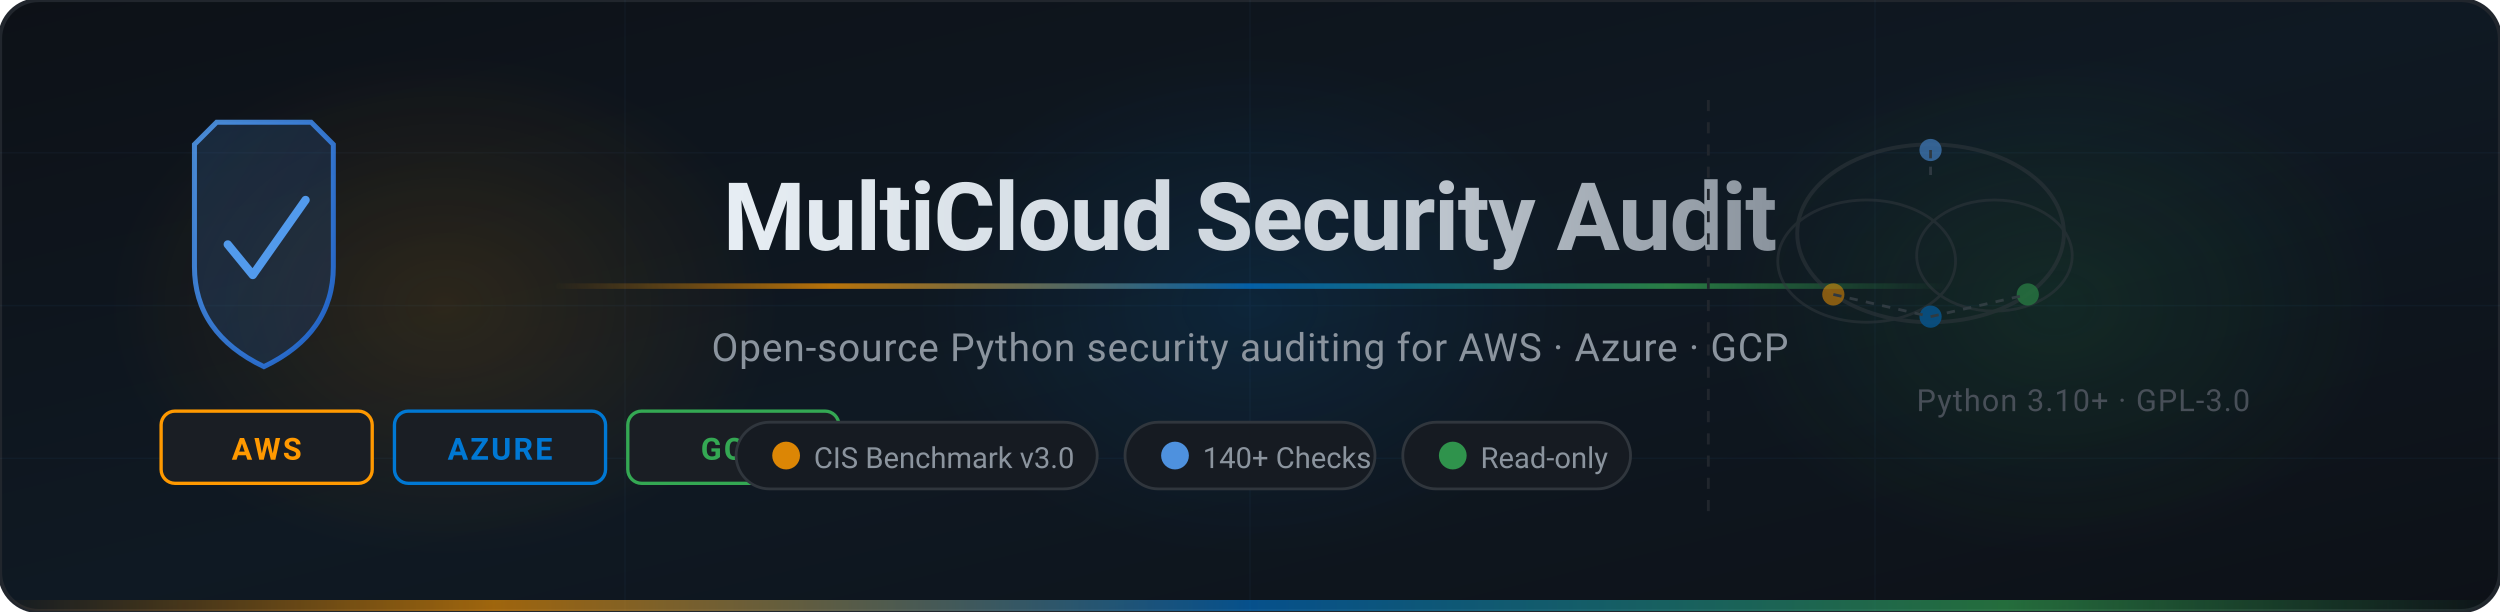
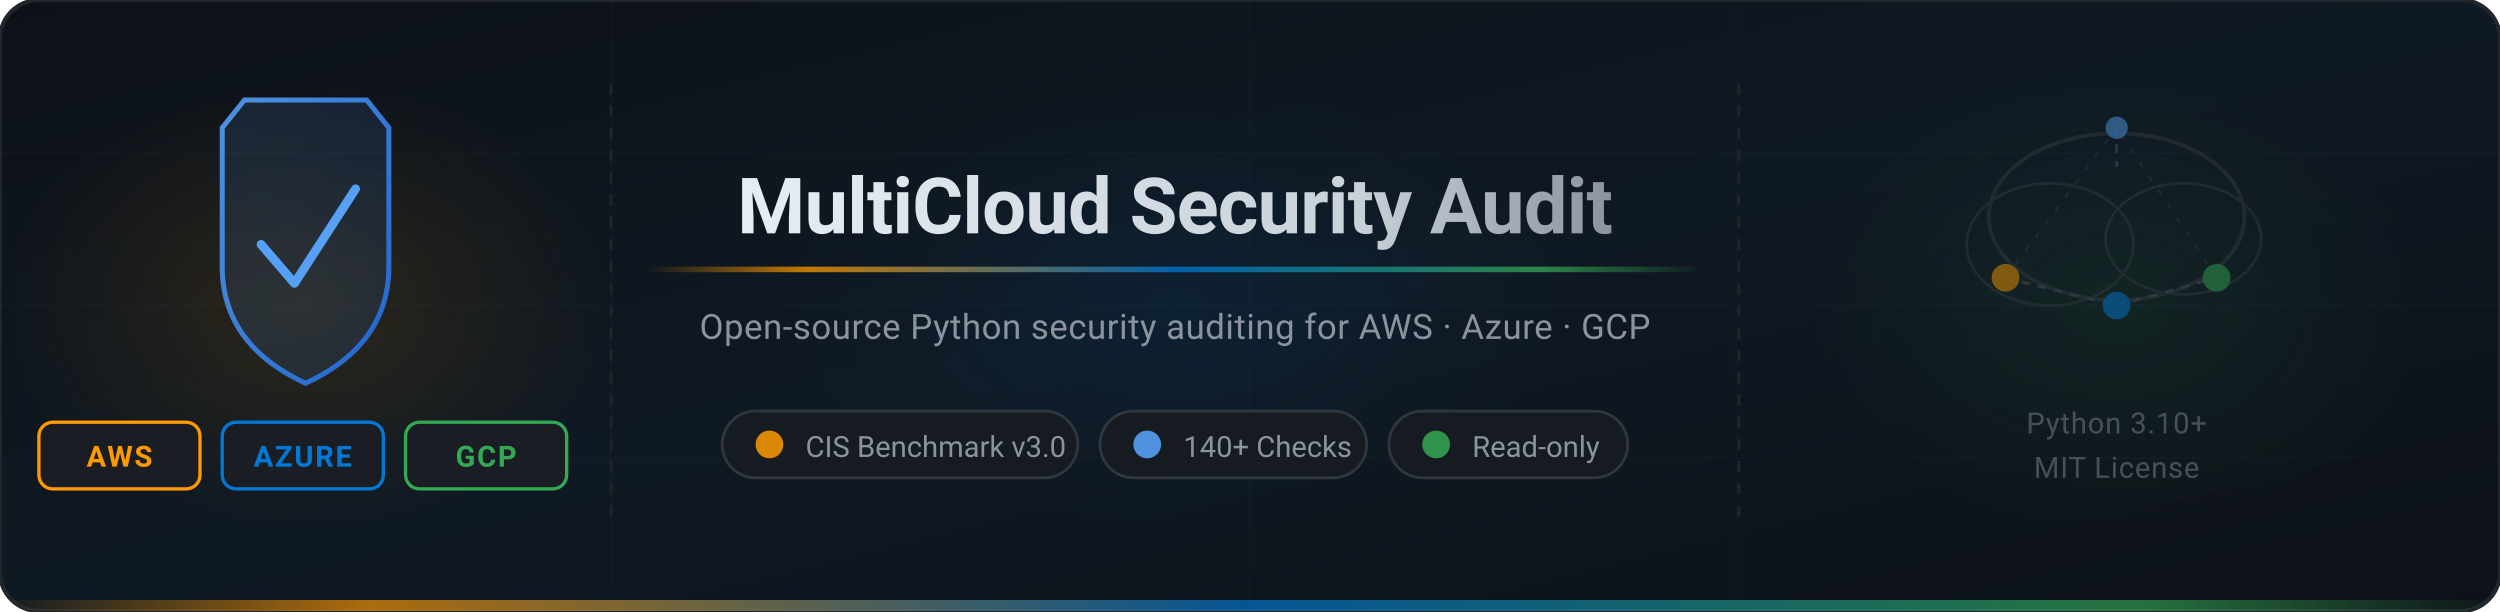
<svg xmlns="http://www.w3.org/2000/svg" viewBox="0 0 900 220" width="900" height="220">
  <defs>
    <linearGradient id="bg" x1="0%" y1="0%" x2="100%" y2="100%">
      <stop offset="0%" stop-color="#0d1117" />
      <stop offset="50%" stop-color="#0f1923" />
      <stop offset="100%" stop-color="#0d1117" />
    </linearGradient>
    <radialGradient id="glowAWS" cx="50%" cy="50%" r="50%">
-       <stop offset="0%" stop-color="#ff9900" stop-opacity="0.18" />
+       <stop offset="0%" stop-color="#ff9900" stop-opacity="0.16" />
      <stop offset="100%" stop-color="#ff9900" stop-opacity="0" />
    </radialGradient>
    <radialGradient id="glowAzure" cx="50%" cy="50%" r="50%">
-       <stop offset="0%" stop-color="#0078d4" stop-opacity="0.18" />
+       <stop offset="0%" stop-color="#0078d4" stop-opacity="0.14" />
      <stop offset="100%" stop-color="#0078d4" stop-opacity="0" />
    </radialGradient>
    <radialGradient id="glowGCP" cx="50%" cy="50%" r="50%">
-       <stop offset="0%" stop-color="#34a853" stop-opacity="0.18" />
+       <stop offset="0%" stop-color="#34a853" stop-opacity="0.14" />
      <stop offset="100%" stop-color="#34a853" stop-opacity="0" />
    </radialGradient>
    <linearGradient id="shieldGrad" x1="0%" y1="0%" x2="100%" y2="100%">
      <stop offset="0%" stop-color="#58a6ff" />
      <stop offset="100%" stop-color="#1f6feb" />
    </linearGradient>
    <linearGradient id="titleGrad" x1="0%" y1="0%" x2="100%" y2="0%">
      <stop offset="0%" stop-color="#e6edf3" />
-       <stop offset="60%" stop-color="#c9d1d9" />
+       <stop offset="70%" stop-color="#c9d1d9" />
      <stop offset="100%" stop-color="#8b949e" />
    </linearGradient>
    <linearGradient id="lineGrad" x1="0%" y1="0%" x2="100%" y2="0%">
      <stop offset="0%" stop-color="#ff9900" stop-opacity="0" />
-       <stop offset="20%" stop-color="#ff9900" />
+       <stop offset="15%" stop-color="#ff9900" />
      <stop offset="50%" stop-color="#0078d4" />
-       <stop offset="80%" stop-color="#34a853" />
+       <stop offset="85%" stop-color="#34a853" />
      <stop offset="100%" stop-color="#34a853" stop-opacity="0" />
    </linearGradient>
    <clipPath id="roundClip">
      <rect width="900" height="220" rx="14" ry="14" />
    </clipPath>
  </defs>
  <rect width="900" height="220" rx="14" ry="14" fill="url(#bg)" />
  <rect width="900" height="220" rx="14" ry="14" fill="none" stroke="#21262d" stroke-width="1.5" />
-   <g clip-path="url(#roundClip)" opacity="0.04" stroke="#58a6ff" stroke-width="0.5">
+   <g clip-path="url(#roundClip)" opacity="0.035" stroke="#58a6ff" stroke-width="0.5">
    <line x1="0" y1="55" x2="900" y2="55" />
    <line x1="0" y1="110" x2="900" y2="110" />
    <line x1="0" y1="165" x2="900" y2="165" />
-     <line x1="225" y1="0" x2="225" y2="220" />
+     <line x1="220" y1="0" x2="220" y2="220" />
    <line x1="450" y1="0" x2="450" y2="220" />
-     <line x1="675" y1="0" x2="675" y2="220" />
+     <line x1="625" y1="0" x2="625" y2="220" />
  </g>
-   <ellipse cx="160" cy="110" rx="120" ry="90" fill="url(#glowAWS)" opacity="0.7" />
-   <ellipse cx="450" cy="110" rx="120" ry="90" fill="url(#glowAzure)" opacity="0.7" />
-   <ellipse cx="740" cy="110" rx="120" ry="90" fill="url(#glowGCP)" opacity="0.7" />
-   <path d="M78 44 L112 44 L120 52 L120 96 Q120 120 95 132 Q70 120 70 96 L70 52 Z" fill="url(#shieldGrad)" opacity="0.15" />
-   <path d="M78 44 L112 44 L120 52 L120 96 Q120 120 95 132 Q70 120 70 96 L70 52 Z" fill="none" stroke="url(#shieldGrad)" stroke-width="1.8" opacity="0.8" />
-   <polyline points="82,88 91,99 110,72" fill="none" stroke="#58a6ff" stroke-width="3" stroke-linecap="round" stroke-linejoin="round" opacity="0.9" />
-   <rect x="58" y="148" width="76" height="26" rx="5" fill="#1a1e24" stroke="#ff9900" stroke-width="1.2" />
-   <text x="96" y="165.5" font-family="'Segoe UI',Roboto,sans-serif" font-size="11" font-weight="700" fill="#ff9900" text-anchor="middle" letter-spacing="0.8">AWS</text>
-   <rect x="142" y="148" width="76" height="26" rx="5" fill="#1a1e24" stroke="#0078d4" stroke-width="1.2" />
-   <text x="180" y="165.5" font-family="'Segoe UI',Roboto,sans-serif" font-size="11" font-weight="700" fill="#0078d4" text-anchor="middle" letter-spacing="0.8">AZURE</text>
-   <rect x="226" y="148" width="76" height="26" rx="5" fill="#1a1e24" stroke="#34a853" stroke-width="1.2" />
-   <text x="264" y="165.5" font-family="'Segoe UI',Roboto,sans-serif" font-size="11" font-weight="700" fill="#34a853" text-anchor="middle" letter-spacing="0.8">GCP</text>
-   <text x="450" y="90" font-family="'Segoe UI',Roboto,'Helvetica Neue',sans-serif" font-size="34" font-weight="700" fill="url(#titleGrad)" text-anchor="middle" letter-spacing="-0.5">
+   <ellipse cx="110" cy="110" rx="110" ry="80" fill="url(#glowAWS)" opacity="0.8" />
+   <ellipse cx="423" cy="110" rx="140" ry="80" fill="url(#glowAzure)" opacity="0.6" />
+   <ellipse cx="762" cy="110" rx="110" ry="80" fill="url(#glowGCP)" opacity="0.7" />
+   <path d="M88 36 L132 36 L140 46 L140 96 Q140 124 110 138 Q80 124 80 96 L80 46 Z" fill="url(#shieldGrad)" opacity="0.12" />
+   <path d="M88 36 L132 36 L140 46 L140 96 Q140 124 110 138 Q80 124 80 96 L80 46 Z" fill="none" stroke="url(#shieldGrad)" stroke-width="1.8" opacity="0.85" />
+   <polyline points="94,88  106,102  128,68" fill="none" stroke="#58a6ff" stroke-width="3.2" stroke-linecap="round" stroke-linejoin="round" opacity="0.95" />
+   <rect x="14" y="152" width="58" height="24" rx="5" fill="#1a1e24" stroke="#ff9900" stroke-width="1.2" />
+   <text x="43" y="168" font-family="'Segoe UI',Roboto,sans-serif" font-size="10.5" font-weight="700" fill="#ff9900" text-anchor="middle" letter-spacing="0.6">AWS</text>
+   <rect x="80" y="152" width="58" height="24" rx="5" fill="#1a1e24" stroke="#0078d4" stroke-width="1.2" />
+   <text x="109" y="168" font-family="'Segoe UI',Roboto,sans-serif" font-size="10.5" font-weight="700" fill="#0078d4" text-anchor="middle" letter-spacing="0.6">AZURE</text>
+   <rect x="146" y="152" width="58" height="24" rx="5" fill="#1a1e24" stroke="#34a853" stroke-width="1.2" />
+   <text x="175" y="168" font-family="'Segoe UI',Roboto,sans-serif" font-size="10.5" font-weight="700" fill="#34a853" text-anchor="middle" letter-spacing="0.6">GCP</text>
+   <text x="423" y="84" font-family="'Segoe UI',Roboto,'Helvetica Neue',sans-serif" font-size="28" font-weight="700" fill="url(#titleGrad)" text-anchor="middle" letter-spacing="-0.3">
    MultiCloud Security Audit
  </text>
-   <rect x="200" y="102" width="500" height="2" rx="1" fill="url(#lineGrad)" opacity="0.7" />
-   <text x="450" y="130" font-family="'Segoe UI',Roboto,sans-serif" font-size="14" font-weight="400" fill="#8b949e" text-anchor="middle" letter-spacing="0.3">
+   <rect x="232" y="96" width="382" height="2" rx="1" fill="url(#lineGrad)" opacity="0.75" />
+   <text x="423" y="122" font-family="'Segoe UI',Roboto,sans-serif" font-size="12.5" font-weight="400" fill="#8b949e" text-anchor="middle" letter-spacing="0.2">
    Open-source Python security auditing for AWS · Azure · GCP
  </text>
-   <rect x="265" y="152" width="130" height="24" rx="12" fill="#161b22" stroke="#30363d" stroke-width="1" />
-   <circle cx="283" cy="164" r="5" fill="#ff9900" opacity="0.85" />
-   <text x="293" y="168.5" font-family="'Segoe UI',Roboto,sans-serif" font-size="10.5" fill="#8b949e">CIS Benchmark v3.0</text>
-   <rect x="405" y="152" width="90" height="24" rx="12" fill="#161b22" stroke="#30363d" stroke-width="1" />
-   <circle cx="423" cy="164" r="5" fill="#58a6ff" opacity="0.85" />
-   <text x="433" y="168.5" font-family="'Segoe UI',Roboto,sans-serif" font-size="10.5" fill="#8b949e">140+ Checks</text>
-   <rect x="505" y="152" width="82" height="24" rx="12" fill="#161b22" stroke="#30363d" stroke-width="1" />
-   <circle cx="523" cy="164" r="5" fill="#34a853" opacity="0.85" />
-   <text x="533" y="168.5" font-family="'Segoe UI',Roboto,sans-serif" font-size="10.5" fill="#8b949e">Read-only</text>
-   <g transform="translate(630,32)" opacity="0.55">
-     <ellipse cx="65" cy="52" rx="48" ry="32" fill="none" stroke="#30363d" stroke-width="1.4" />
-     <ellipse cx="42" cy="62" rx="32" ry="22" fill="none" stroke="#30363d" stroke-width="1" />
-     <ellipse cx="88" cy="60" rx="28" ry="20" fill="none" stroke="#30363d" stroke-width="1" />
-     <circle cx="30" cy="74" r="4" fill="#ff9900" opacity="0.9" />
-     <circle cx="65" cy="82" r="4" fill="#0078d4" opacity="0.9" />
-     <circle cx="100" cy="74" r="4" fill="#34a853" opacity="0.9" />
-     <circle cx="65" cy="22" r="4" fill="#58a6ff" opacity="0.9" />
-     <line x1="30" y1="74" x2="65" y2="82" stroke="#484f58" stroke-width="1" stroke-dasharray="3,3" />
-     <line x1="65" y1="82" x2="100" y2="74" stroke="#484f58" stroke-width="1" stroke-dasharray="3,3" />
-     <line x1="65" y1="22" x2="65" y2="34" stroke="#484f58" stroke-width="1" stroke-dasharray="3,3" />
+   <rect x="260" y="148" width="128" height="24" rx="12" fill="#161b22" stroke="#30363d" stroke-width="1" />
+   <circle cx="277" cy="160" r="5" fill="#ff9900" opacity="0.85" />
+   <text x="290" y="164.5" font-family="'Segoe UI',Roboto,sans-serif" font-size="10.5" fill="#8b949e">CIS Benchmark v3.0</text>
+   <rect x="396" y="148" width="96" height="24" rx="12" fill="#161b22" stroke="#30363d" stroke-width="1" />
+   <circle cx="413" cy="160" r="5" fill="#58a6ff" opacity="0.85" />
+   <text x="426" y="164.5" font-family="'Segoe UI',Roboto,sans-serif" font-size="10.5" fill="#8b949e">140+ Checks</text>
+   <rect x="500" y="148" width="86" height="24" rx="12" fill="#161b22" stroke="#30363d" stroke-width="1" />
+   <circle cx="517" cy="160" r="5" fill="#34a853" opacity="0.85" />
+   <text x="530" y="164.5" font-family="'Segoe UI',Roboto,sans-serif" font-size="10.5" fill="#8b949e">Read-only</text>
+   <line x1="220" y1="30" x2="220" y2="190" stroke="#21262d" stroke-width="1" stroke-dasharray="4,4" />
+   <line x1="626" y1="30" x2="626" y2="190" stroke="#21262d" stroke-width="1" stroke-dasharray="4,4" />
+   <g transform="translate(698,28)" opacity="0.52">
+     <ellipse cx="64" cy="50" rx="46" ry="30" fill="none" stroke="#30363d" stroke-width="1.4" />
+     <ellipse cx="40" cy="60" rx="30" ry="22" fill="none" stroke="#30363d" stroke-width="1" />
+     <ellipse cx="88" cy="58" rx="28" ry="20" fill="none" stroke="#30363d" stroke-width="1" />
+     <line x1="24" y1="72" x2="64" y2="82" stroke="#484f58" stroke-width="1" stroke-dasharray="3,3" />
+     <line x1="64" y1="82" x2="100" y2="72" stroke="#484f58" stroke-width="1" stroke-dasharray="3,3" />
+     <line x1="64" y1="18" x2="64" y2="32" stroke="#484f58" stroke-width="1" stroke-dasharray="3,3" />
+     <line x1="24" y1="72" x2="64" y2="18" stroke="#484f58" stroke-width="0.7" stroke-dasharray="2,4" opacity="0.5" />
+     <line x1="100" y1="72" x2="64" y2="18" stroke="#484f58" stroke-width="0.7" stroke-dasharray="2,4" opacity="0.5" />
+     <circle cx="24" cy="72" r="5" fill="#ff9900" opacity="0.90" />
+     <circle cx="64" cy="82" r="5" fill="#0078d4" opacity="0.90" />
+     <circle cx="100" cy="72" r="5" fill="#34a853" opacity="0.90" />
+     <circle cx="64" cy="18" r="4" fill="#58a6ff" opacity="0.85" />
  </g>
-   <line x1="615" y1="36" x2="615" y2="184" stroke="#21262d" stroke-width="1" stroke-dasharray="4,4" />
-   <text x="750" y="148" font-family="'Segoe UI',Roboto,sans-serif" font-size="11" fill="#484f58" text-anchor="middle" letter-spacing="0.4">
-     Python 3.10+  ·  GPL-3.0
+   <text x="762" y="156" font-family="'Segoe UI',Roboto,sans-serif" font-size="10.5" fill="#484f58" text-anchor="middle" letter-spacing="0.3">
+     Python 3.10+
  </text>
-   <rect x="0" y="216" width="900" height="4" rx="0" fill="url(#lineGrad)" clip-path="url(#roundClip)" opacity="0.6" />
+   <text x="762" y="172" font-family="'Segoe UI',Roboto,sans-serif" font-size="10.5" fill="#484f58" text-anchor="middle" letter-spacing="0.3">
+     MIT License
+   </text>
+   <rect x="0" y="216" width="900" height="4" rx="0" fill="url(#lineGrad)" clip-path="url(#roundClip)" opacity="0.65" />
</svg>
